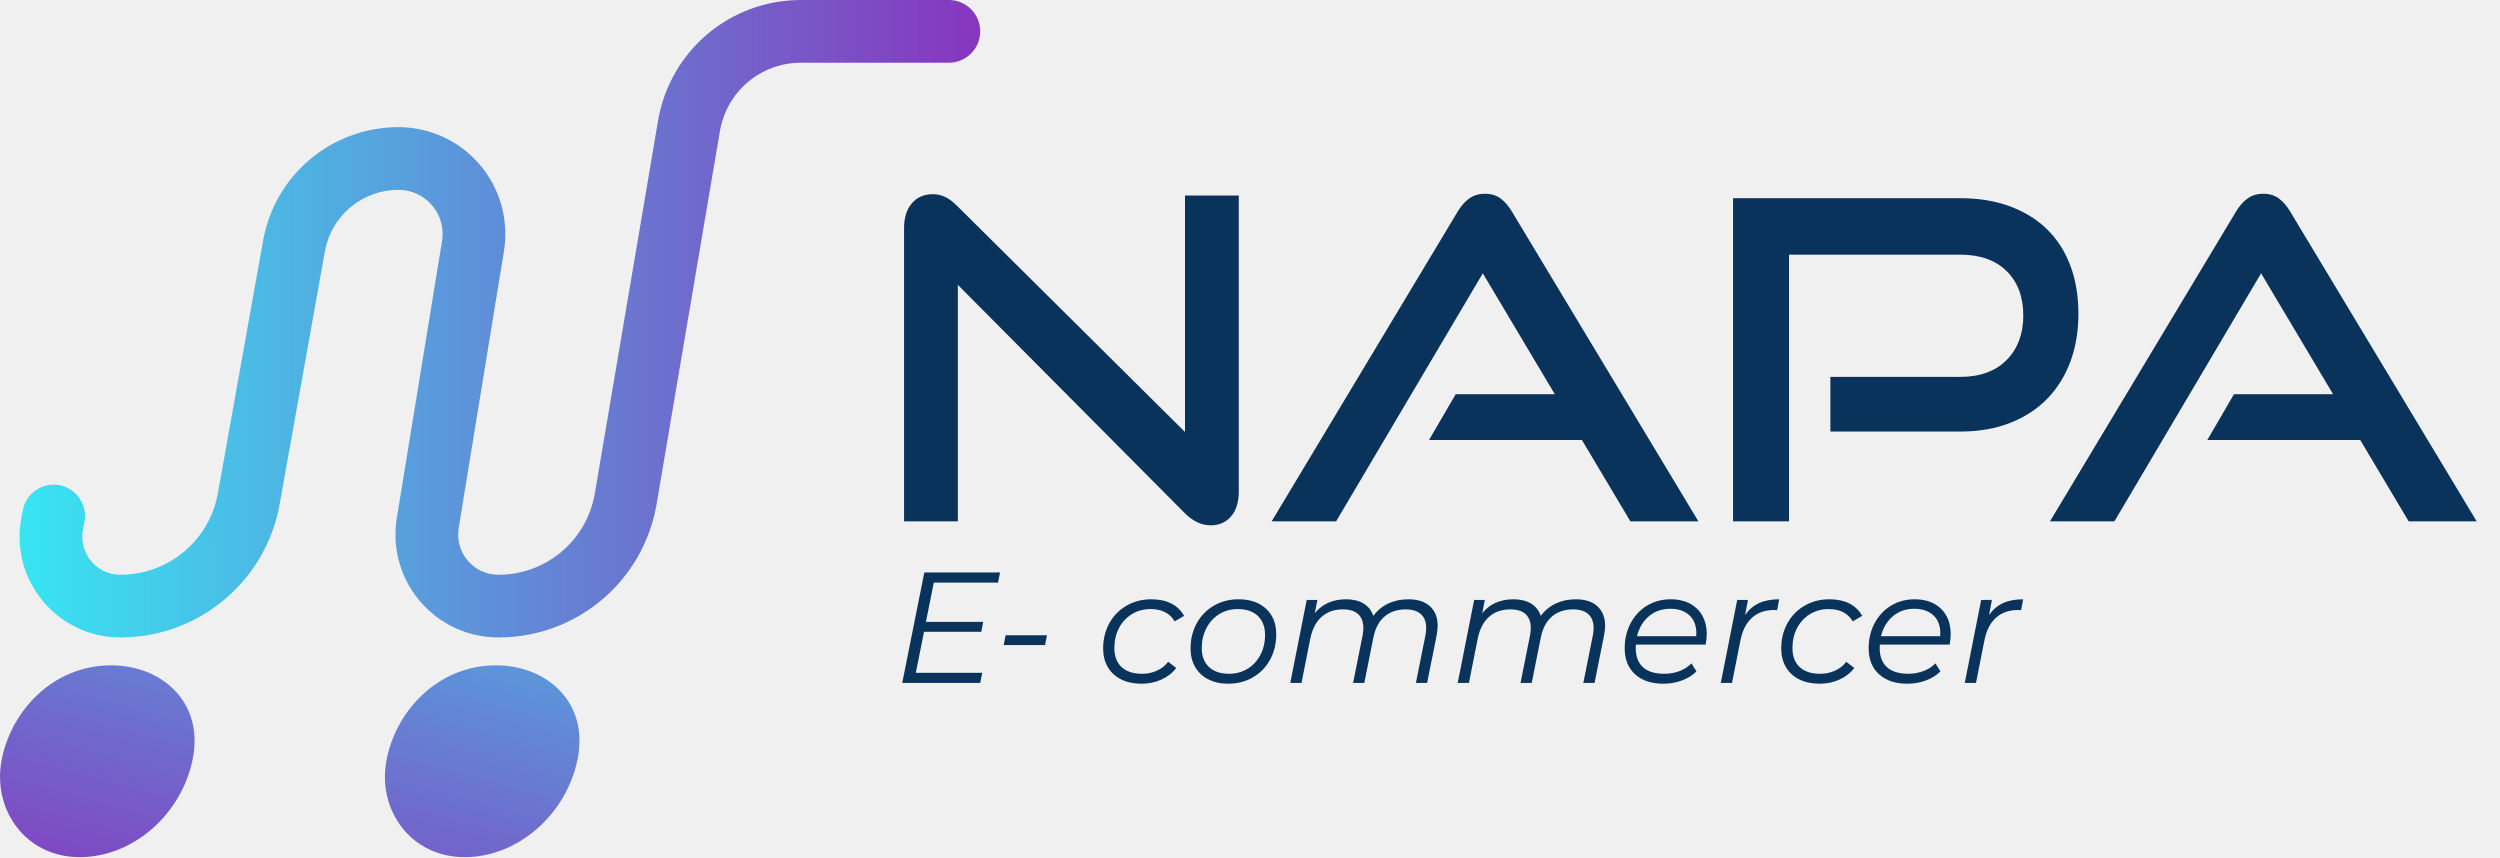
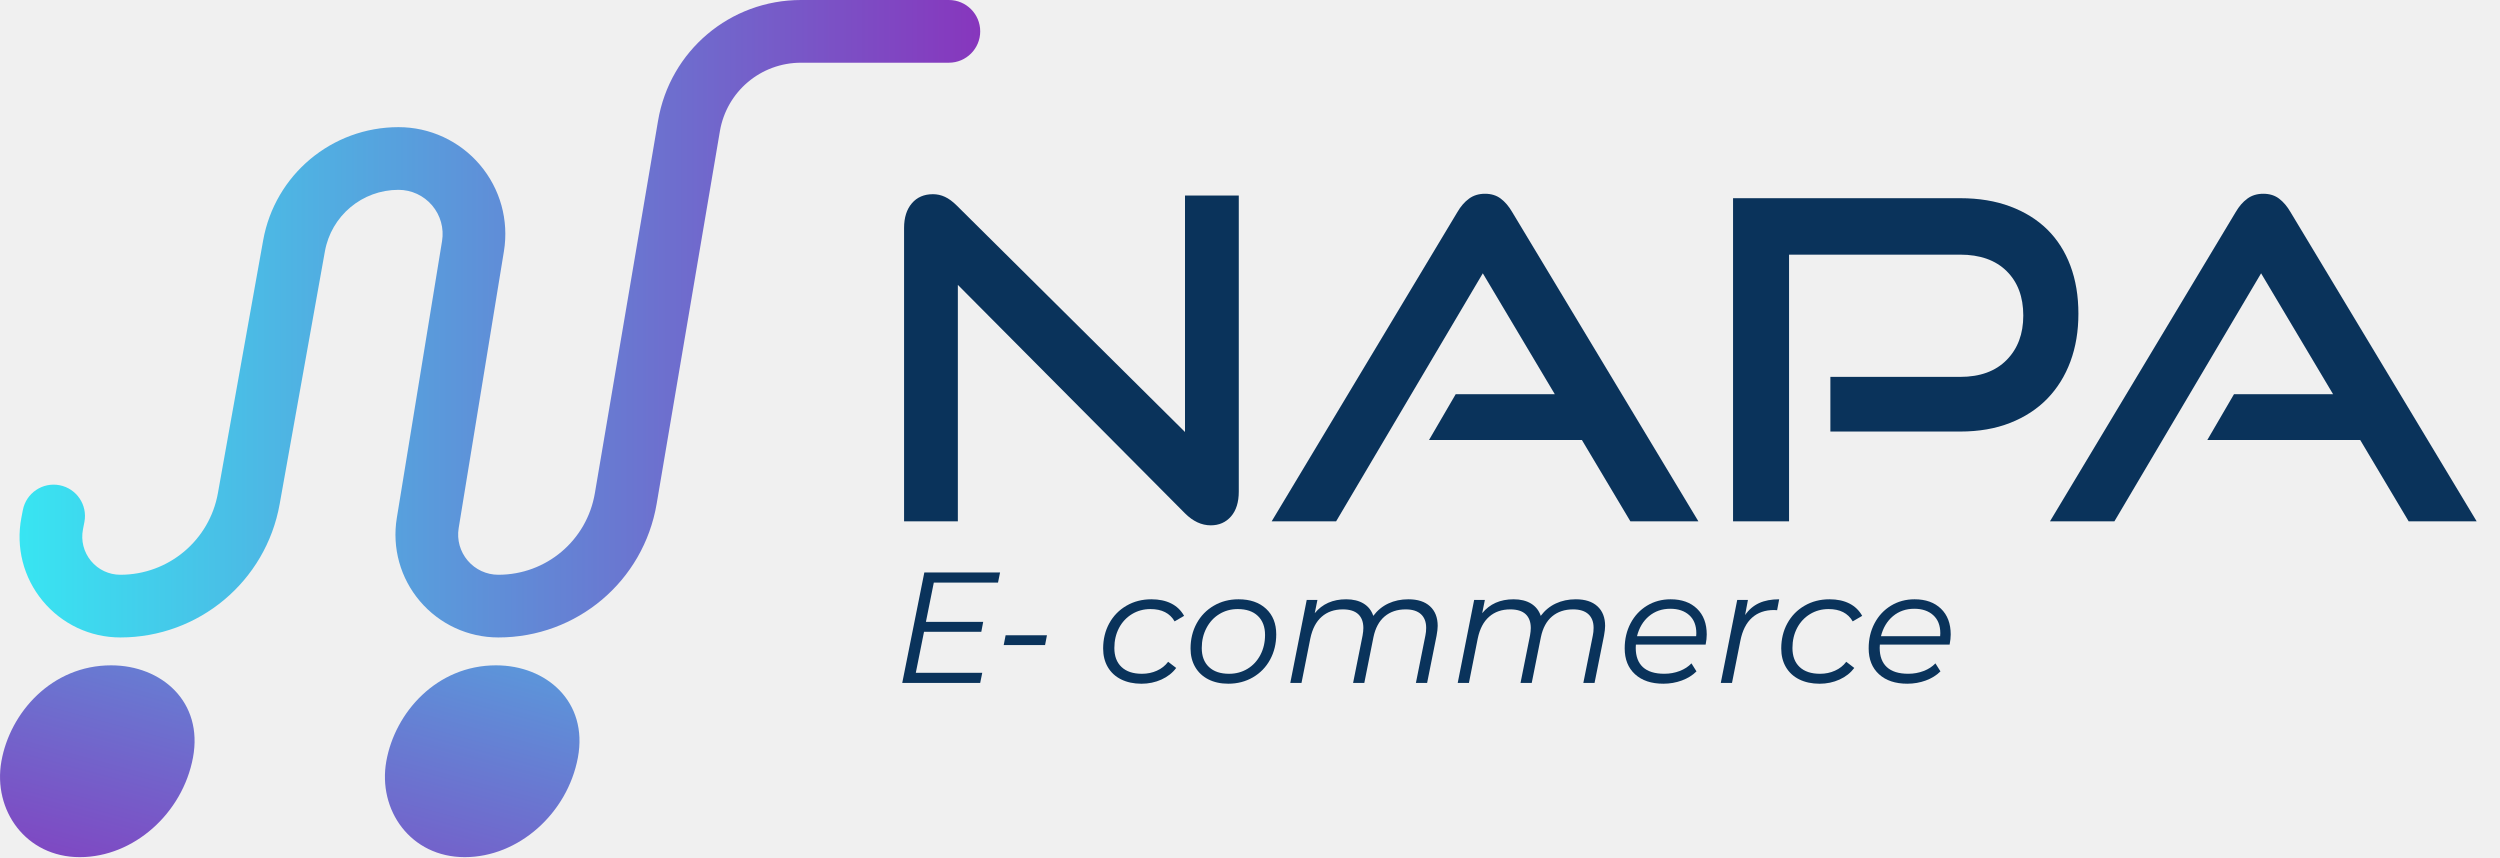
<svg xmlns="http://www.w3.org/2000/svg" width="105" height="36" viewBox="0 0 105 36" fill="none">
  <g clip-path="url(#clip0)">
    <path d="M20.93 26.773C19.66 26.773 18.46 26.218 17.638 25.25C16.815 24.283 16.461 23.009 16.666 21.755L18.566 10.126C18.654 9.589 18.502 9.042 18.149 8.627C17.796 8.212 17.281 7.973 16.736 7.973C15.213 7.973 13.913 9.061 13.645 10.561L11.745 21.175C11.164 24.419 8.351 26.773 5.055 26.773C3.787 26.773 2.597 26.212 1.79 25.234C0.983 24.256 0.658 22.982 0.899 21.736L0.96 21.422C1.098 20.708 1.788 20.241 2.502 20.379C3.216 20.517 3.683 21.207 3.545 21.921L3.484 22.236C3.393 22.707 3.516 23.189 3.821 23.558C4.126 23.928 4.576 24.14 5.055 24.14C7.074 24.14 8.797 22.698 9.152 20.711L11.052 10.097C11.546 7.341 13.936 5.34 16.736 5.34C18.055 5.34 19.301 5.917 20.156 6.922C21.01 7.927 21.378 9.25 21.165 10.552L19.264 22.181C19.184 22.67 19.323 23.168 19.644 23.545C19.965 23.923 20.434 24.14 20.93 24.14C22.942 24.14 24.647 22.7 24.984 20.716L27.638 5.072C28.137 2.133 30.663 0 33.644 0H39.852C40.579 0 41.169 0.59 41.169 1.317C41.169 2.044 40.579 2.634 39.852 2.634H33.644C31.952 2.634 30.518 3.845 30.235 5.513L27.58 21.157C27.028 24.411 24.231 26.773 20.93 26.773Z" fill="url(#paint0_linear)" />
    <path d="M4.667 27.944C6.788 27.944 8.544 29.48 8.105 31.821C7.666 34.161 5.618 36 3.35 36C1.083 36 -0.307 34.025 0.059 31.972C0.424 29.919 2.18 27.944 4.667 27.944Z" fill="url(#paint1_linear)" />
    <path d="M20.833 27.944C22.955 27.944 24.71 29.48 24.271 31.821C23.832 34.161 21.784 36 19.517 36C17.249 36 15.859 34.025 16.225 31.972C16.59 29.919 18.346 27.944 20.833 27.944Z" fill="url(#paint2_linear)" />
    <path d="M40.23 11.965V21.896H37.971V9.575C37.971 9.139 38.08 8.794 38.298 8.539C38.515 8.284 38.811 8.156 39.185 8.156C39.359 8.156 39.526 8.193 39.688 8.268C39.85 8.343 40.018 8.467 40.192 8.641L49.77 18.144V8.212H52.029V20.646C52.029 21.094 51.919 21.442 51.702 21.691C51.484 21.94 51.201 22.064 50.852 22.064C50.467 22.064 50.106 21.896 49.77 21.561L40.23 11.965Z" fill="#0A335B" />
    <path d="M68.476 21.896L66.44 18.48H60.019L61.139 16.557H65.302L62.278 11.479L56.117 21.896H53.41L61.213 8.903C61.35 8.667 61.512 8.48 61.699 8.343C61.886 8.206 62.109 8.138 62.371 8.138C62.632 8.138 62.853 8.206 63.033 8.343C63.214 8.48 63.373 8.667 63.51 8.903L71.332 21.896H68.476Z" fill="#0A335B" />
    <path d="M76.876 18.125V15.829H82.327C83.161 15.829 83.812 15.593 84.278 15.12C84.745 14.647 84.978 14.025 84.978 13.253C84.978 12.469 84.745 11.847 84.278 11.386C83.812 10.926 83.161 10.695 82.327 10.695H75.14V21.896H72.788V8.324H82.327C83.112 8.324 83.812 8.44 84.428 8.67C85.043 8.9 85.563 9.224 85.987 9.64C86.409 10.057 86.733 10.564 86.957 11.162C87.181 11.759 87.293 12.431 87.293 13.178C87.293 13.912 87.181 14.581 86.957 15.185C86.733 15.789 86.409 16.308 85.987 16.744C85.563 17.18 85.043 17.519 84.428 17.761C83.812 18.004 83.112 18.125 82.327 18.125H76.876Z" fill="#0A335B" />
    <path d="M101.164 21.896L99.129 18.48H92.707L93.827 16.557H97.99L94.966 11.479L88.805 21.896H86.099L93.902 8.903C94.039 8.667 94.201 8.48 94.388 8.343C94.574 8.206 94.798 8.138 95.059 8.138C95.321 8.138 95.542 8.206 95.722 8.343C95.902 8.48 96.061 8.667 96.198 8.903L104.02 21.896H101.164Z" fill="#0A335B" />
-     <path d="M39.22 24.468L38.889 26.118H41.294L41.215 26.535H38.809L38.464 28.259H41.254L41.168 28.683H37.894L38.822 24.043H42.003L41.917 24.468H39.22Z" fill="#0A335B" />
+     <path d="M39.22 24.468L38.889 26.118H41.294L41.215 26.535H38.809L38.464 28.259H41.254L41.168 28.683H37.894L38.822 24.043H42.003L41.917 24.468H39.22V24.468Z" fill="#0A335B" />
    <path d="M42.236 26.681H43.972L43.893 27.092H42.156L42.236 26.681Z" fill="#0A335B" />
    <path d="M47.087 28.534C46.844 28.413 46.658 28.24 46.527 28.017C46.397 27.794 46.332 27.534 46.332 27.238C46.332 26.845 46.418 26.492 46.59 26.178C46.763 25.864 47.004 25.618 47.313 25.439C47.622 25.259 47.971 25.17 48.36 25.17C48.682 25.17 48.96 25.229 49.192 25.346C49.424 25.463 49.604 25.636 49.732 25.866L49.334 26.098C49.136 25.753 48.797 25.581 48.32 25.581C48.033 25.581 47.773 25.652 47.541 25.793C47.31 25.934 47.128 26.129 46.998 26.376C46.868 26.624 46.803 26.904 46.803 27.218C46.803 27.559 46.903 27.824 47.104 28.014C47.305 28.204 47.591 28.299 47.962 28.299C48.188 28.299 48.396 28.256 48.589 28.169C48.781 28.084 48.939 27.959 49.062 27.795L49.4 28.054C49.246 28.261 49.039 28.424 48.781 28.541C48.522 28.658 48.242 28.717 47.942 28.717C47.615 28.716 47.33 28.655 47.087 28.534Z" fill="#0A335B" />
    <path d="M50.753 28.534C50.514 28.413 50.329 28.24 50.199 28.017C50.069 27.794 50.003 27.534 50.003 27.238C50.003 26.845 50.09 26.492 50.262 26.178C50.434 25.864 50.674 25.618 50.981 25.439C51.288 25.259 51.634 25.17 52.018 25.17C52.504 25.17 52.89 25.303 53.175 25.568C53.46 25.833 53.602 26.191 53.602 26.641C53.602 27.035 53.516 27.389 53.344 27.705C53.172 28.021 52.932 28.268 52.625 28.447C52.318 28.626 51.972 28.716 51.587 28.716C51.27 28.716 50.991 28.655 50.753 28.534ZM52.396 28.09C52.626 27.951 52.806 27.756 52.936 27.507C53.067 27.257 53.132 26.978 53.132 26.668C53.132 26.328 53.031 26.062 52.83 25.869C52.629 25.677 52.347 25.581 51.985 25.581C51.698 25.581 51.439 25.652 51.21 25.793C50.98 25.934 50.8 26.13 50.67 26.38C50.539 26.63 50.474 26.909 50.474 27.218C50.474 27.559 50.574 27.824 50.776 28.014C50.977 28.204 51.258 28.299 51.621 28.299C51.908 28.299 52.166 28.229 52.396 28.09Z" fill="#0A335B" />
    <path d="M60.061 25.465C60.276 25.662 60.383 25.937 60.383 26.29C60.383 26.392 60.367 26.529 60.336 26.701L59.939 28.683H59.468L59.866 26.694C59.888 26.593 59.899 26.484 59.899 26.37C59.899 26.122 59.826 25.931 59.68 25.796C59.534 25.662 59.32 25.594 59.037 25.594C58.684 25.594 58.39 25.693 58.156 25.889C57.922 26.086 57.765 26.376 57.685 26.761L57.301 28.683H56.83L57.228 26.695C57.25 26.571 57.261 26.465 57.261 26.376C57.261 26.125 57.189 25.931 57.046 25.796C56.902 25.662 56.687 25.594 56.4 25.594C56.042 25.594 55.745 25.697 55.511 25.903C55.277 26.108 55.118 26.412 55.034 26.814L54.663 28.683H54.192L54.882 25.197H55.332L55.219 25.754C55.538 25.365 55.977 25.17 56.538 25.17C56.83 25.17 57.074 25.23 57.271 25.349C57.467 25.469 57.603 25.641 57.678 25.866C57.85 25.637 58.062 25.463 58.311 25.346C58.561 25.229 58.84 25.17 59.15 25.17C59.543 25.17 59.847 25.268 60.061 25.465Z" fill="#0A335B" />
    <path d="M67.093 25.465C67.308 25.662 67.415 25.937 67.415 26.29C67.415 26.392 67.399 26.529 67.368 26.701L66.971 28.683H66.5L66.898 26.694C66.92 26.593 66.931 26.484 66.931 26.37C66.931 26.122 66.858 25.931 66.712 25.796C66.566 25.662 66.352 25.594 66.069 25.594C65.716 25.594 65.422 25.693 65.188 25.889C64.954 26.086 64.797 26.376 64.717 26.761L64.333 28.683H63.862L64.26 26.695C64.282 26.571 64.293 26.465 64.293 26.376C64.293 26.125 64.221 25.931 64.078 25.796C63.934 25.662 63.718 25.594 63.431 25.594C63.074 25.594 62.778 25.697 62.544 25.903C62.309 26.108 62.15 26.412 62.066 26.814L61.695 28.683H61.224L61.914 25.197H62.364L62.252 25.754C62.57 25.365 63.009 25.17 63.571 25.17C63.862 25.17 64.106 25.23 64.303 25.349C64.499 25.469 64.636 25.641 64.711 25.866C64.883 25.637 65.094 25.463 65.344 25.346C65.593 25.229 65.873 25.17 66.182 25.17C66.576 25.17 66.879 25.268 67.093 25.465Z" fill="#0A335B" />
    <path d="M68.707 27.072C68.703 27.103 68.701 27.149 68.701 27.211C68.701 27.565 68.801 27.834 69.002 28.02C69.203 28.205 69.503 28.298 69.9 28.298C70.13 28.298 70.346 28.259 70.547 28.182C70.748 28.105 70.912 27.998 71.041 27.861L71.252 28.198C71.089 28.362 70.885 28.489 70.639 28.58C70.394 28.67 70.135 28.716 69.861 28.716C69.357 28.716 68.96 28.583 68.671 28.318C68.381 28.053 68.237 27.691 68.237 27.231C68.237 26.842 68.32 26.491 68.485 26.177C68.651 25.863 68.881 25.617 69.174 25.438C69.469 25.259 69.799 25.17 70.166 25.17C70.63 25.17 70.999 25.301 71.273 25.564C71.546 25.827 71.683 26.188 71.683 26.648C71.683 26.776 71.668 26.917 71.637 27.072H68.707V27.072ZM69.257 25.879C69.01 26.087 68.842 26.368 68.754 26.721H71.239C71.243 26.69 71.246 26.648 71.246 26.595C71.246 26.268 71.146 26.015 70.948 25.836C70.749 25.657 70.484 25.568 70.152 25.568C69.803 25.568 69.505 25.672 69.257 25.879Z" fill="#0A335B" />
    <path d="M73.877 25.332C74.111 25.224 74.394 25.17 74.725 25.17L74.639 25.628L74.507 25.621C74.131 25.621 73.823 25.729 73.582 25.946C73.342 26.162 73.179 26.485 73.095 26.914L72.744 28.683H72.273L72.963 25.197H73.413L73.294 25.833C73.448 25.608 73.643 25.441 73.877 25.332Z" fill="#0A335B" />
    <path d="M75.567 28.534C75.324 28.413 75.138 28.24 75.007 28.017C74.877 27.794 74.812 27.534 74.812 27.238C74.812 26.845 74.898 26.492 75.07 26.178C75.243 25.864 75.483 25.618 75.793 25.439C76.102 25.259 76.451 25.17 76.84 25.17C77.163 25.17 77.44 25.229 77.672 25.346C77.904 25.463 78.084 25.636 78.212 25.866L77.814 26.098C77.616 25.753 77.278 25.581 76.8 25.581C76.513 25.581 76.253 25.652 76.021 25.793C75.789 25.934 75.608 26.129 75.478 26.376C75.348 26.624 75.283 26.904 75.283 27.218C75.283 27.559 75.383 27.824 75.584 28.014C75.785 28.204 76.071 28.299 76.442 28.299C76.668 28.299 76.876 28.256 77.068 28.169C77.261 28.084 77.419 27.959 77.543 27.795L77.88 28.054C77.725 28.261 77.519 28.424 77.261 28.541C77.002 28.658 76.723 28.717 76.422 28.717C76.096 28.716 75.81 28.655 75.567 28.534Z" fill="#0A335B" />
    <path d="M78.954 27.072C78.949 27.103 78.947 27.149 78.947 27.211C78.947 27.565 79.048 27.834 79.249 28.02C79.45 28.205 79.749 28.298 80.147 28.298C80.377 28.298 80.592 28.259 80.793 28.182C80.995 28.105 81.159 27.998 81.287 27.861L81.499 28.198C81.336 28.362 81.131 28.489 80.886 28.58C80.641 28.67 80.382 28.716 80.108 28.716C79.604 28.716 79.207 28.583 78.918 28.318C78.628 28.053 78.484 27.691 78.484 27.231C78.484 26.842 78.566 26.491 78.732 26.177C78.898 25.863 79.127 25.617 79.421 25.438C79.715 25.259 80.046 25.17 80.412 25.17C80.876 25.17 81.245 25.301 81.519 25.564C81.793 25.827 81.93 26.188 81.93 26.648C81.93 26.776 81.914 26.917 81.884 27.072H78.954V27.072ZM79.504 25.879C79.257 26.087 79.089 26.368 79 26.721H81.486C81.49 26.69 81.493 26.648 81.493 26.595C81.493 26.268 81.393 26.015 81.194 25.836C80.996 25.657 80.73 25.568 80.399 25.568C80.05 25.568 79.752 25.672 79.504 25.879Z" fill="#0A335B" />
-     <path d="M84.124 25.332C84.358 25.224 84.641 25.17 84.972 25.17L84.886 25.628L84.754 25.621C84.378 25.621 84.07 25.729 83.829 25.946C83.588 26.162 83.426 26.485 83.342 26.914L82.991 28.683H82.52L83.209 25.197H83.66L83.54 25.833C83.695 25.608 83.89 25.441 84.124 25.332Z" fill="#0A335B" />
  </g>
  <defs>
    <linearGradient id="paint0_linear" x1="0.822" y1="13.387" x2="41.169" y2="13.387" gradientUnits="userSpaceOnUse">
      <stop stop-color="#38E5F2" />
      <stop offset="1" stop-color="#8736BD" />
    </linearGradient>
    <linearGradient id="paint1_linear" x1="9.744" y1="11.056" x2="2.136" y2="39.048" gradientUnits="userSpaceOnUse">
      <stop stop-color="#38E5F2" />
      <stop offset="1" stop-color="#8736BD" />
    </linearGradient>
    <linearGradient id="paint2_linear" x1="24.798" y1="15.147" x2="17.191" y2="43.14" gradientUnits="userSpaceOnUse">
      <stop stop-color="#38E5F2" />
      <stop offset="1" stop-color="#8736BD" />
    </linearGradient>
    <clipPath id="clip0">
      <rect width="104.02" height="36" fill="white" />
    </clipPath>
  </defs>
</svg>
